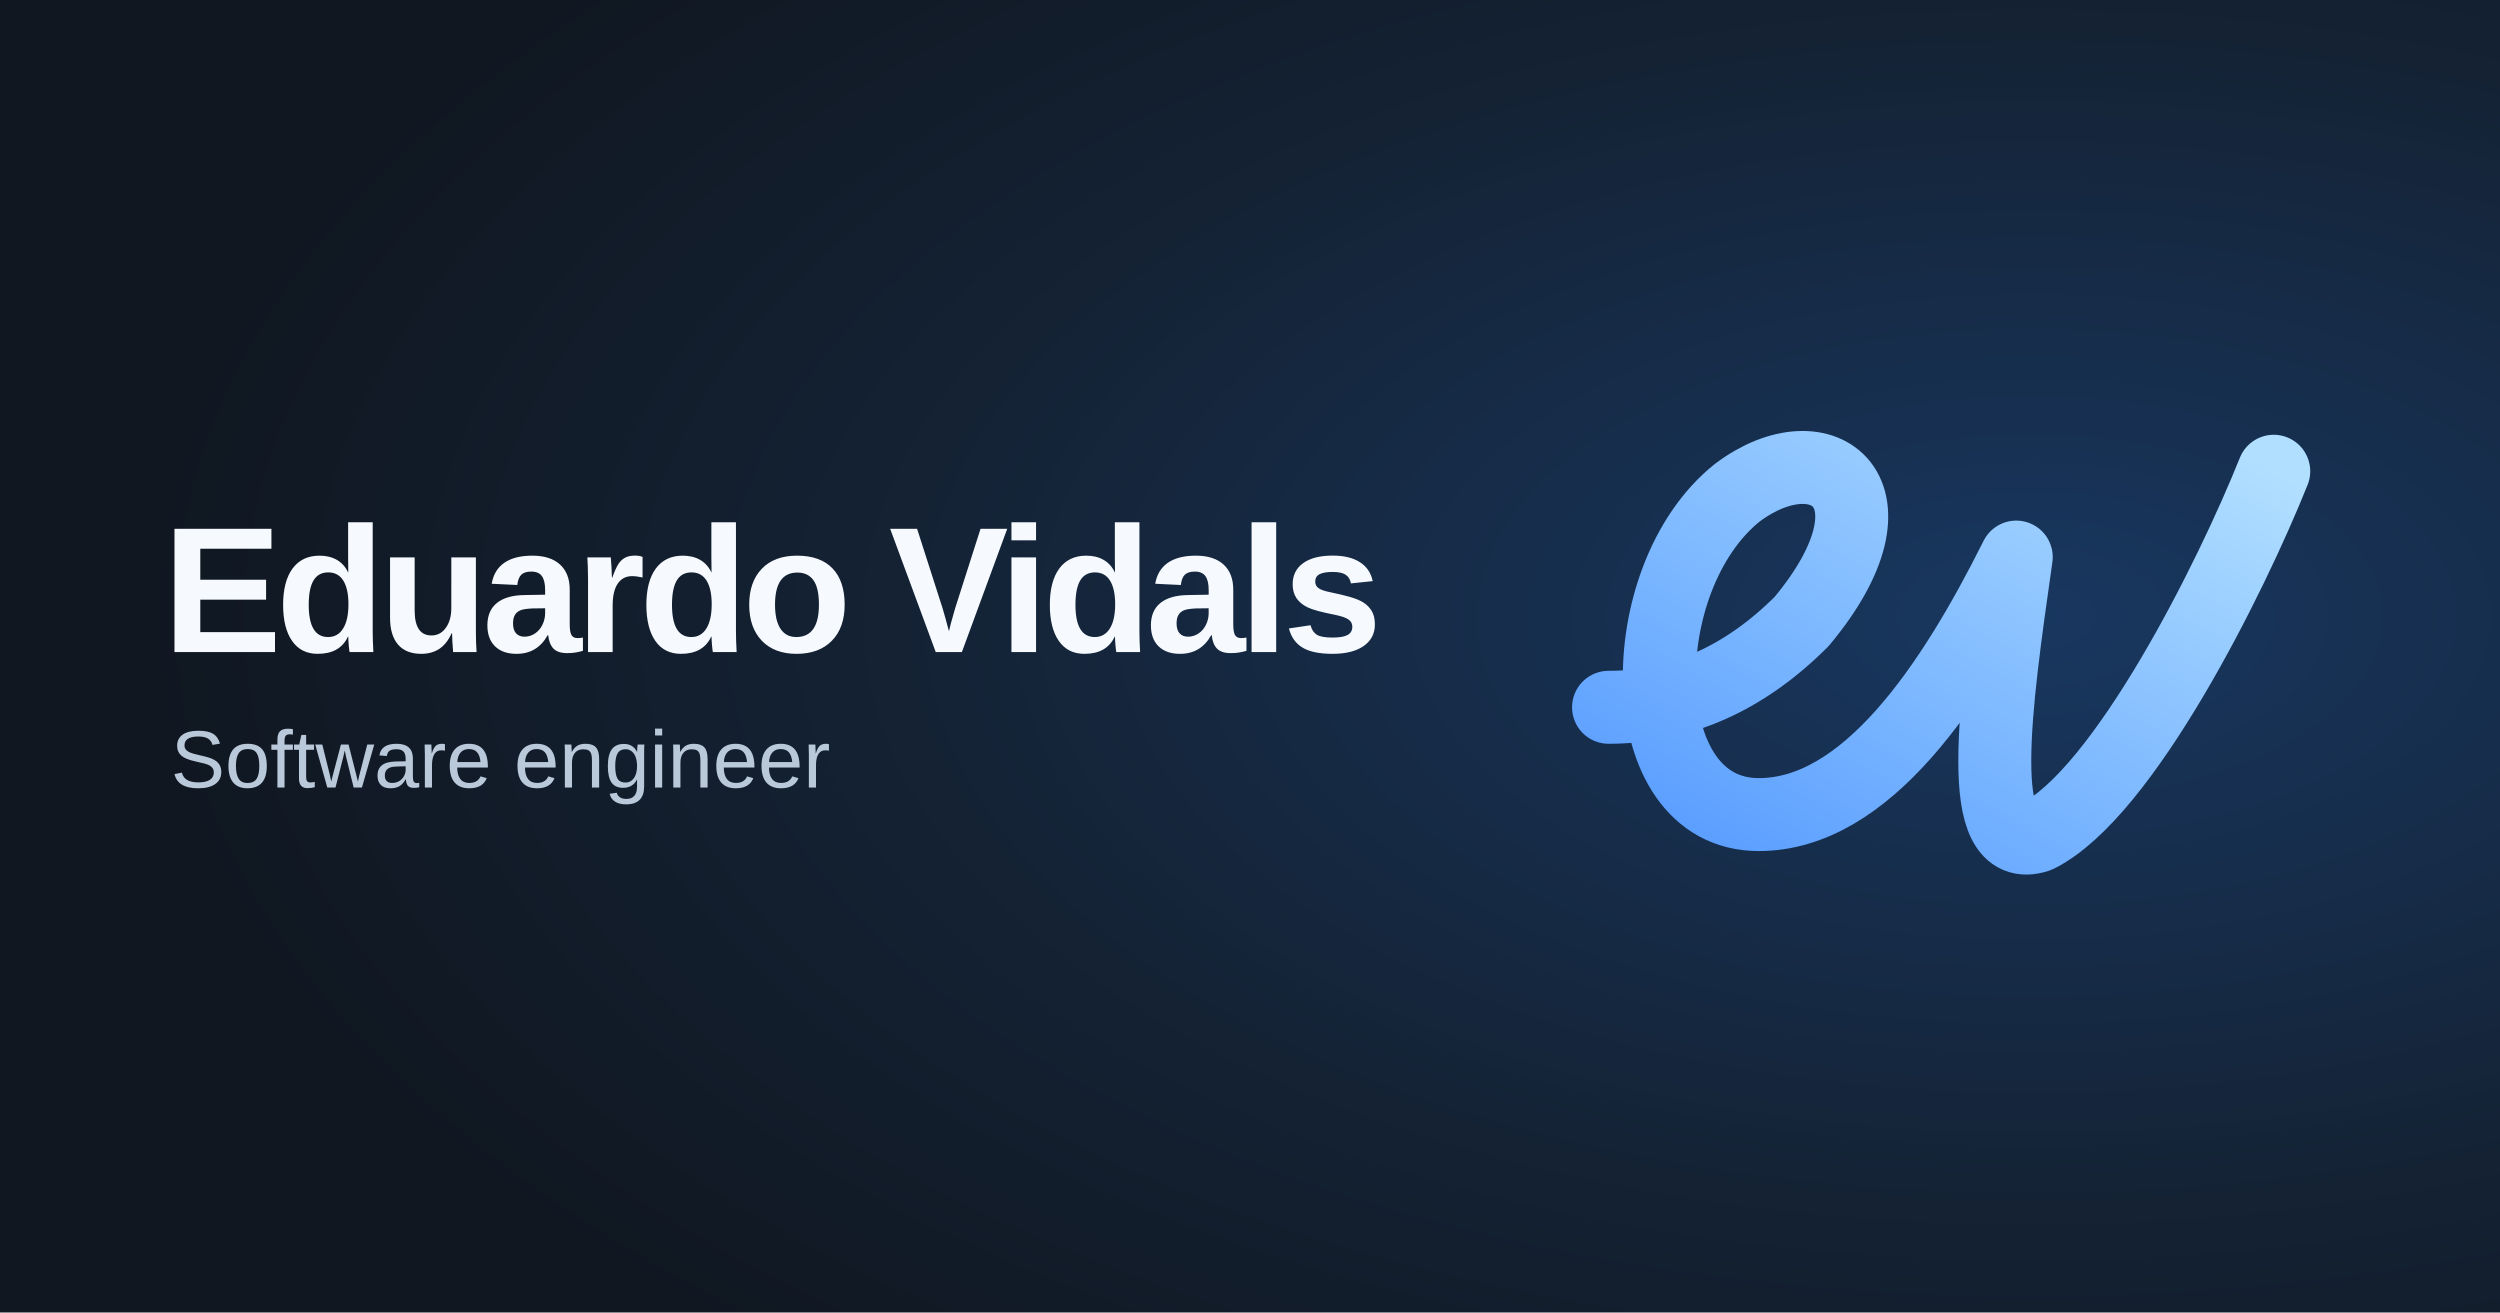
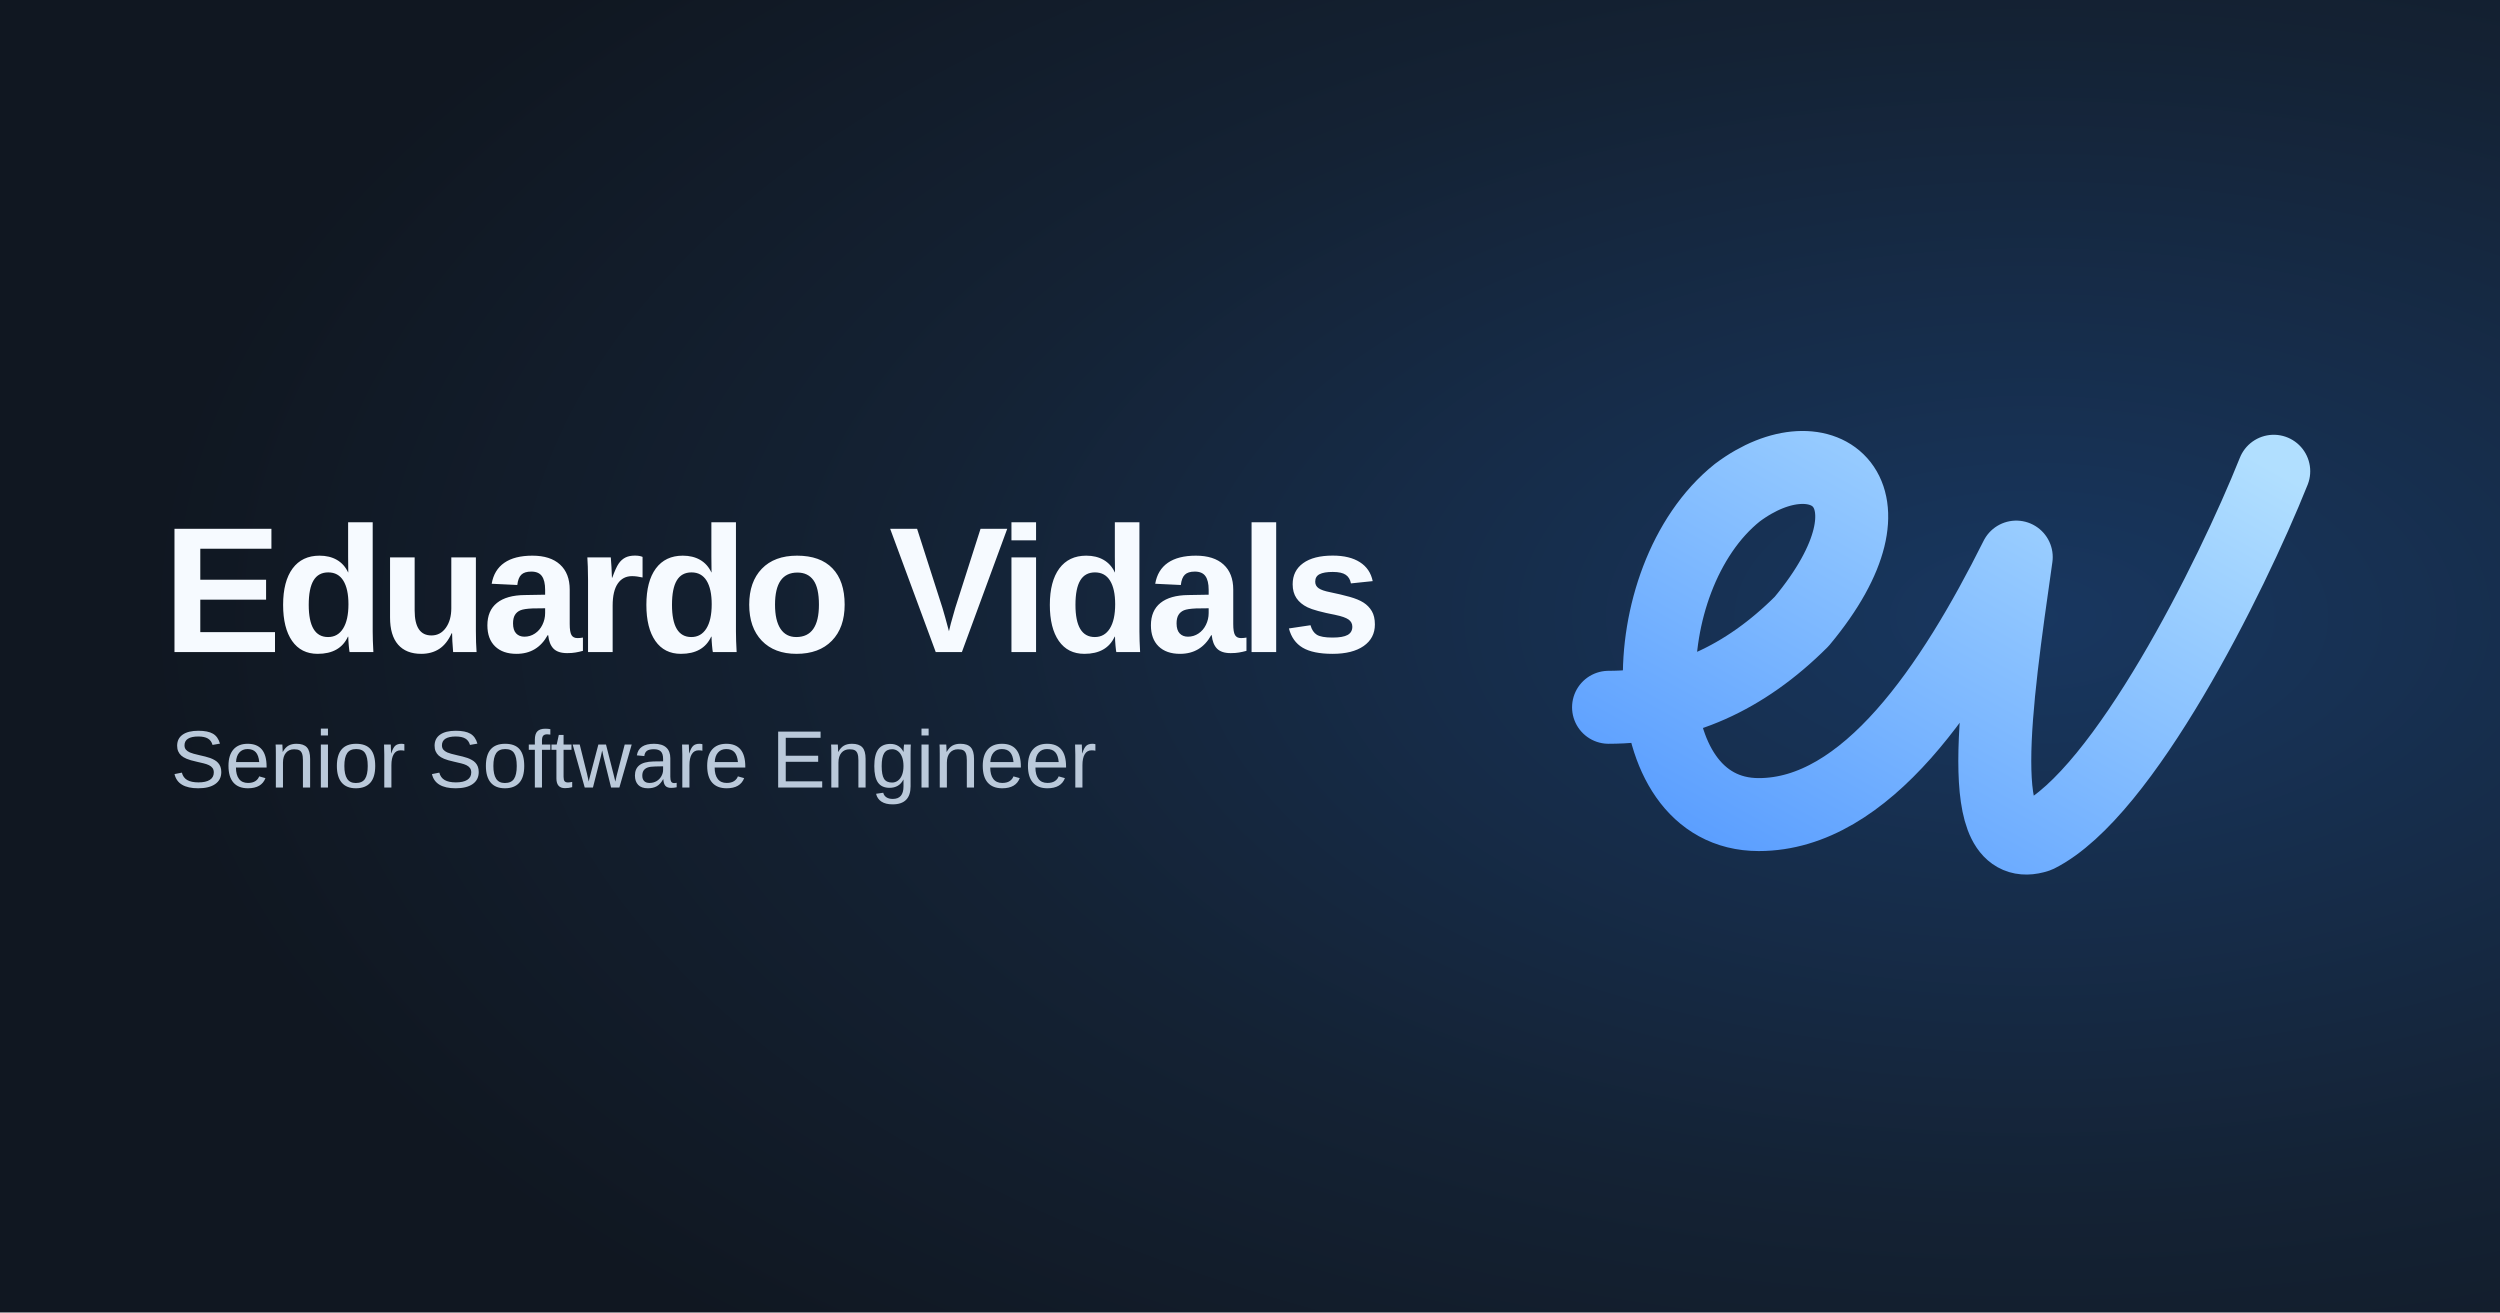
<svg xmlns="http://www.w3.org/2000/svg" viewBox="0 0 1200 630" width="1200" height="630" role="img" aria-labelledby="title description">
  <defs>
    <radialGradient id="ink" cx="81%" cy="47%" r="75%">
      <stop stop-color="#183760" />
      <stop offset=".6" stop-color="#142234" />
      <stop offset="1" stop-color="#101721" />
    </radialGradient>
    <linearGradient id="sky" x1="0" y1="1" x2="1" y2="0" gradientUnits="objectBoundingBox">
      <stop stop-color="#559aff" />
      <stop offset="1" stop-color="#b1dfff" />
    </linearGradient>
  </defs>
  <rect width="1200" height="630" fill="url(#ink)" />
  <g font-family="Arial, sans-serif">
    <text x="78" y="313" fill="#f6faff" font-size="86" font-weight="700" letter-spacing="-3">Eduardo Vidals</text>
-     <text x="82" y="378" fill="#bac9da" font-size="39">Software engineer</text>
+     <text x="82" y="378" fill="#bac9da" font-size="39">Senior Software Engineer</text>
  </g>
  <path d="M7 25q5 0 9-4c5-6 1-9-3-6-5 4-5 15 1 15 5 0 9-6 12-12-1 7-2 14 1 13 4-2 9-12 11-17" transform="translate(700 82) scale(10.3)" fill="none" stroke="url(#sky)" stroke-width="3.4" stroke-linecap="round" stroke-linejoin="round" />
</svg>
